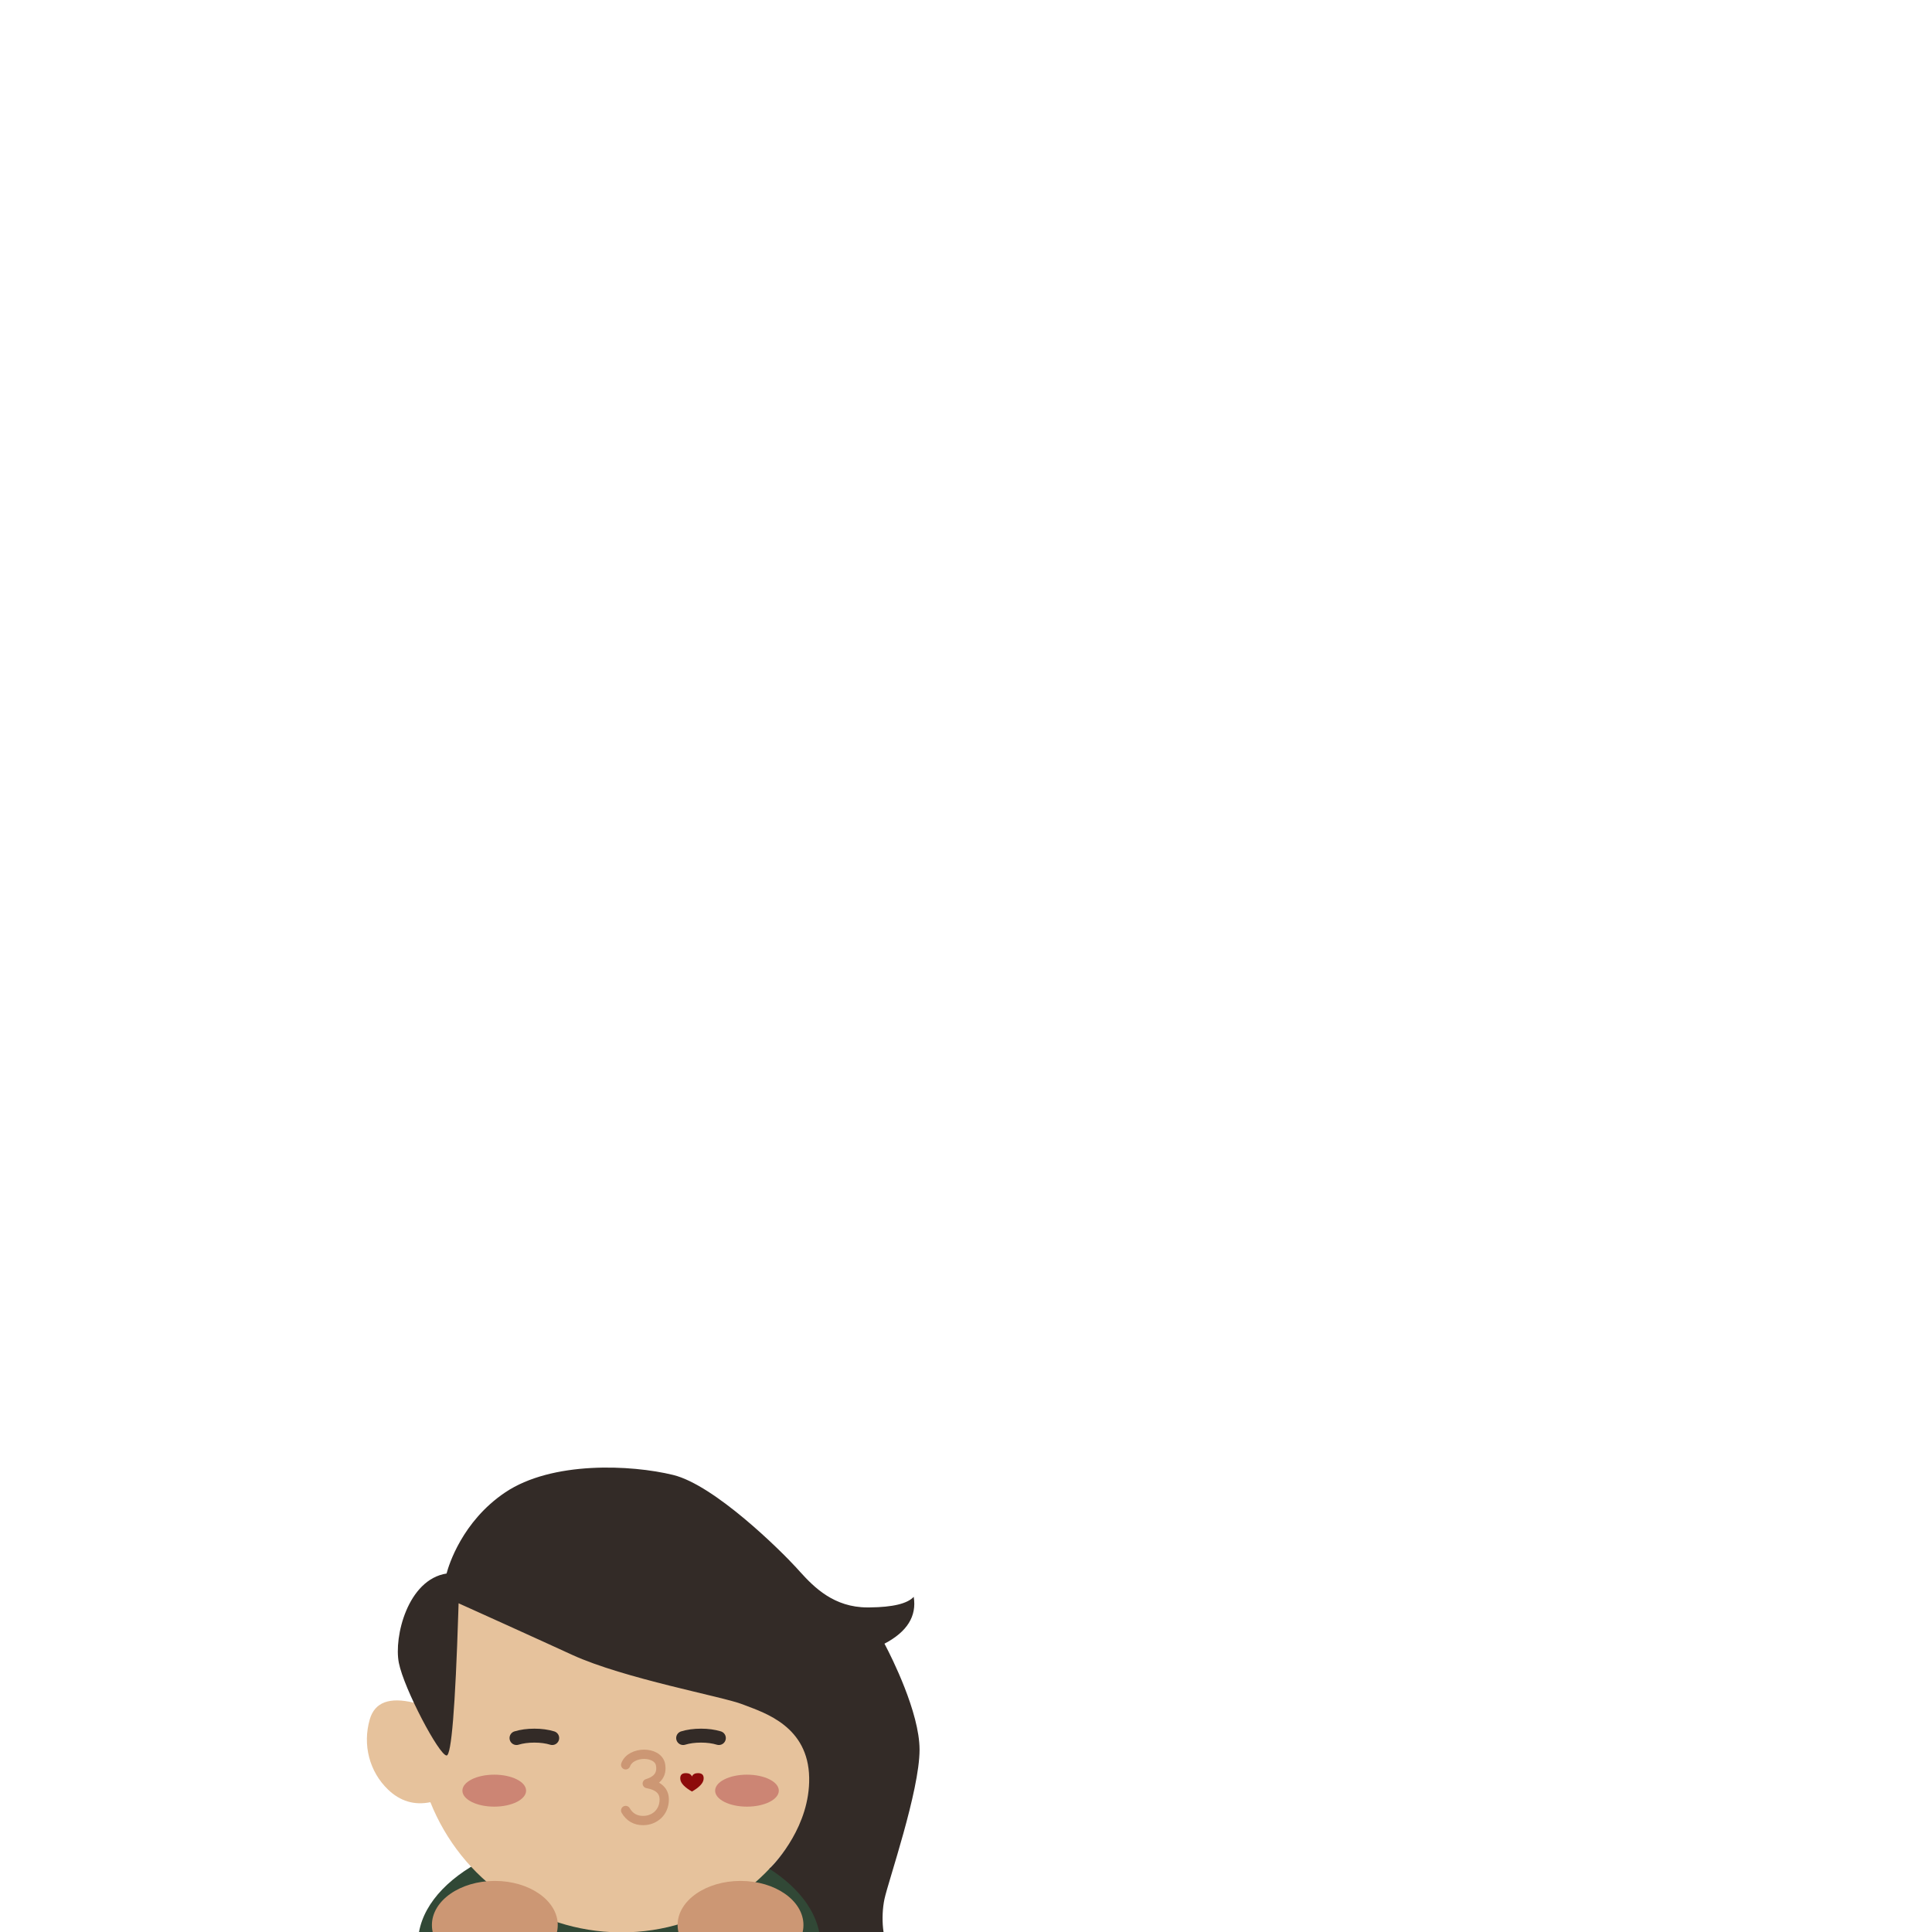
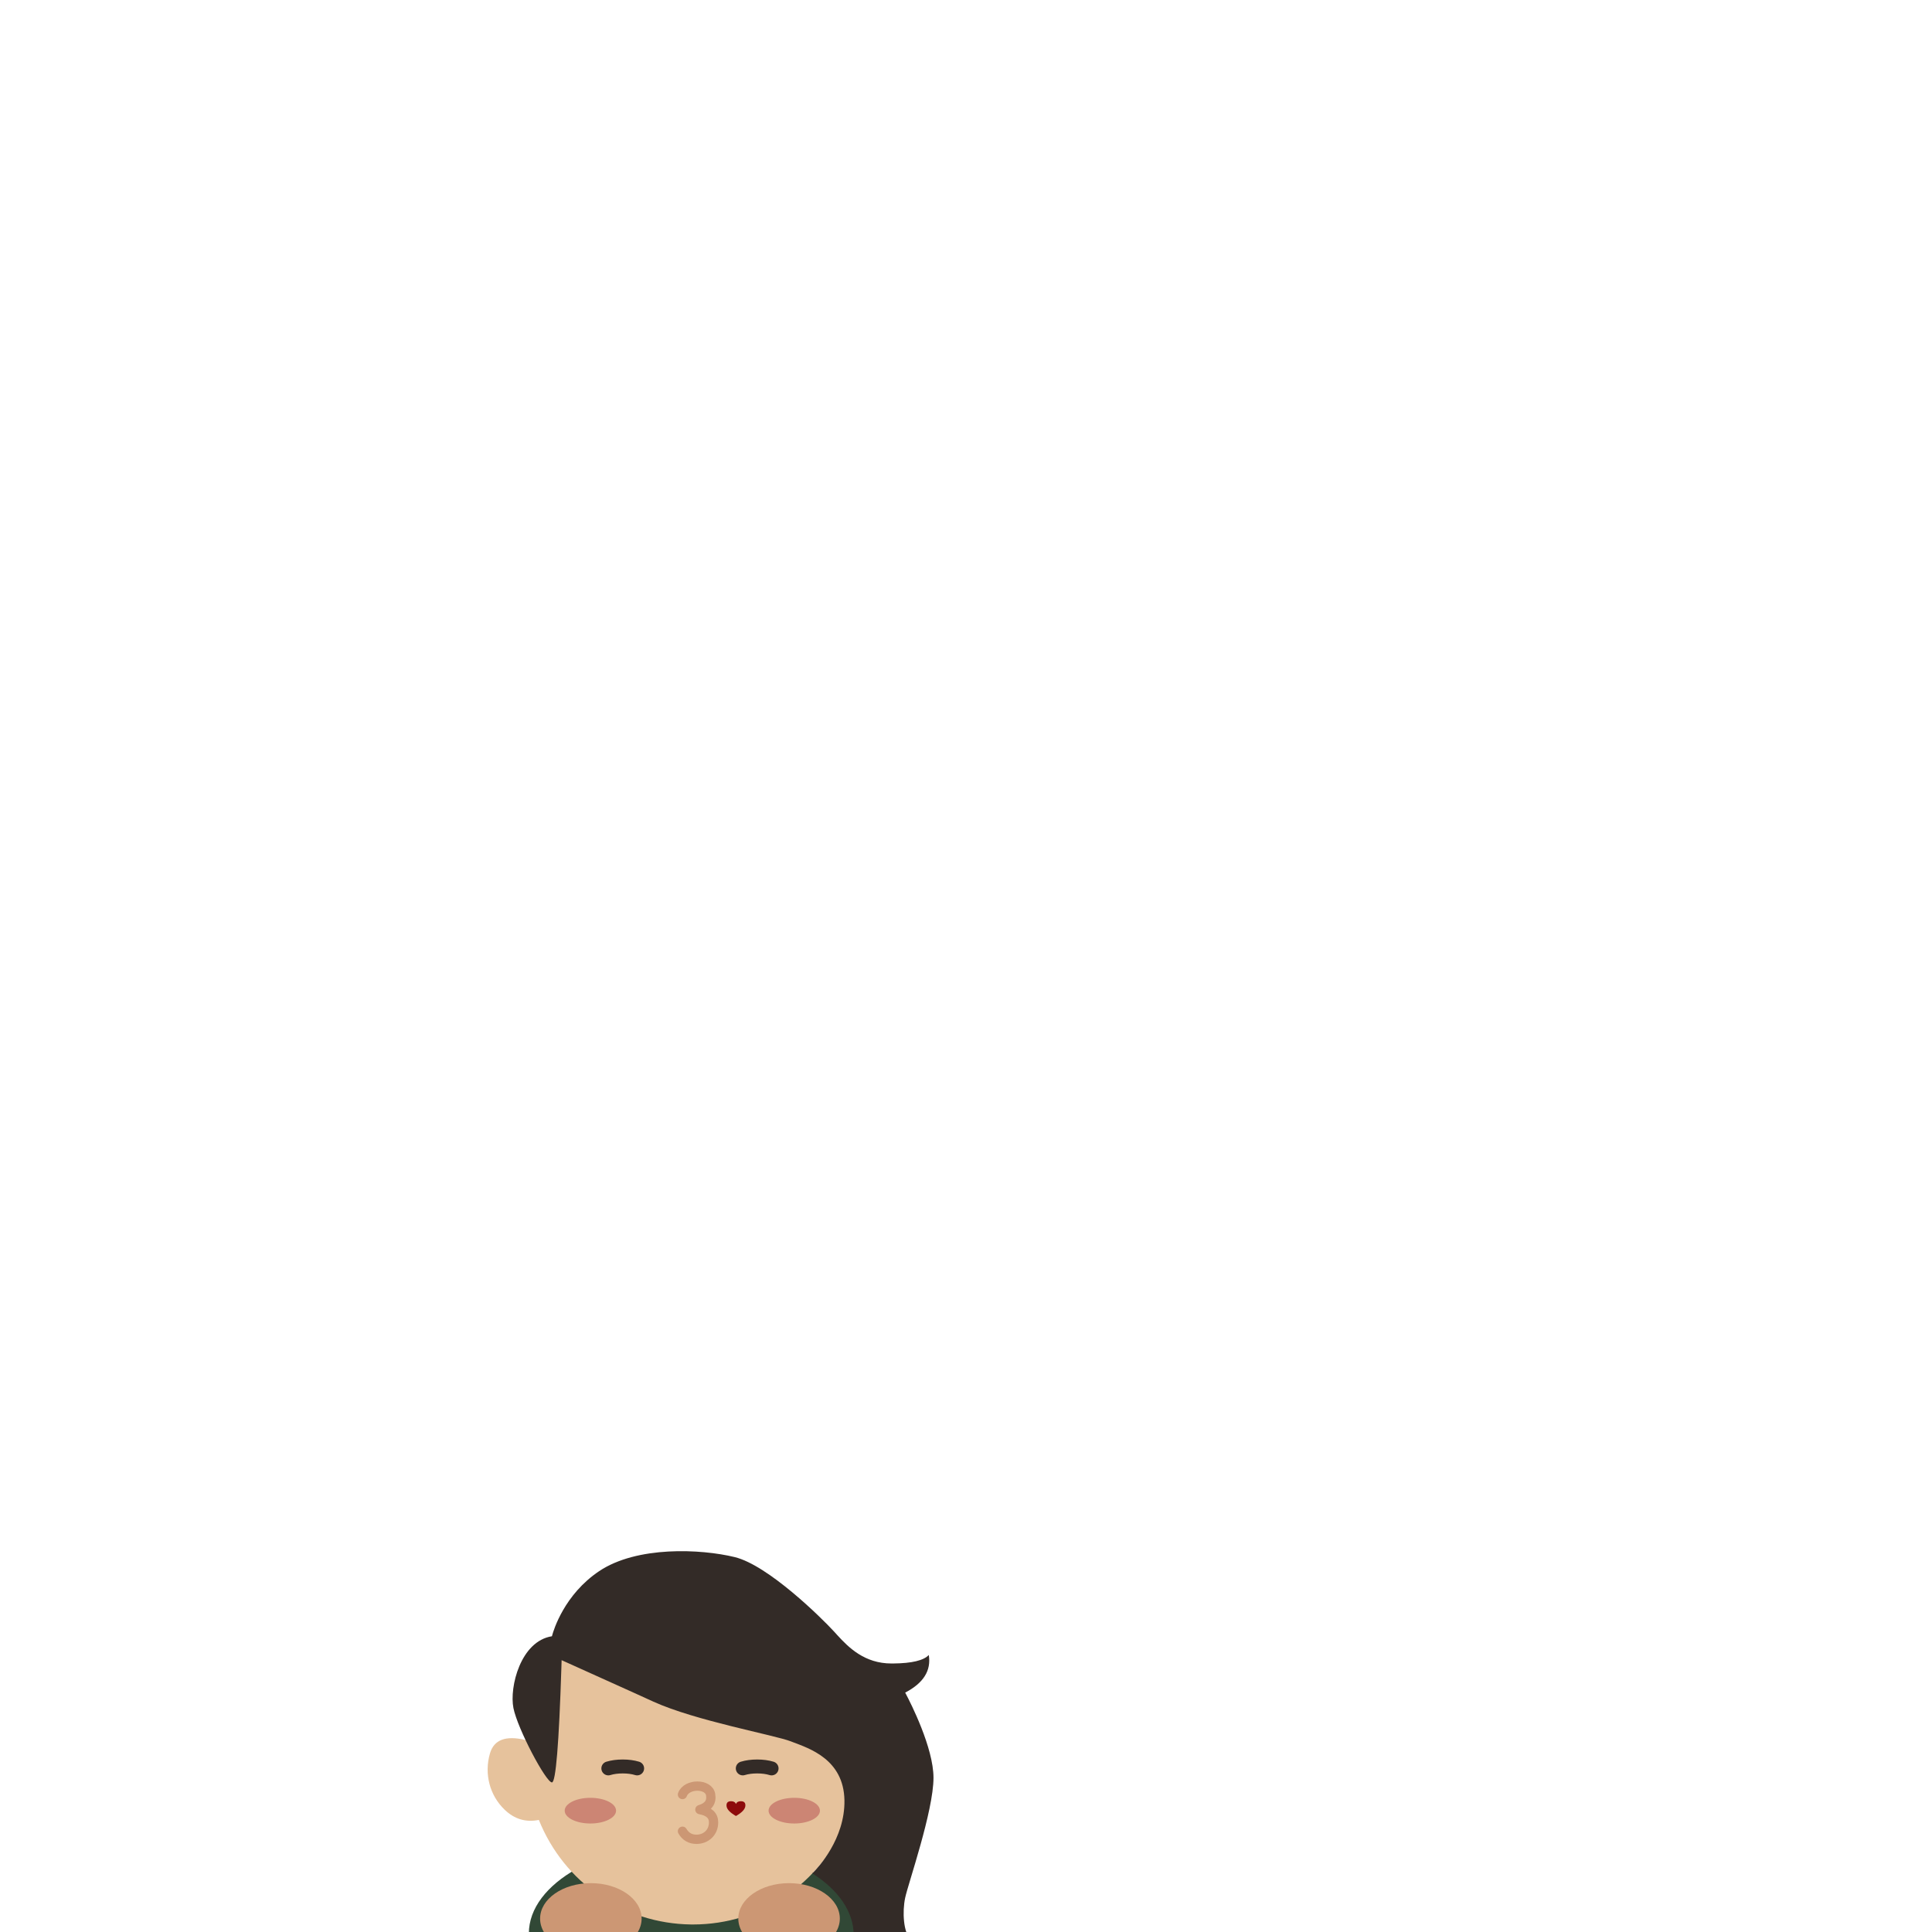
<svg xmlns="http://www.w3.org/2000/svg" width="416px" height="416px" viewBox="0 0 416 416" version="1.1">
  <g id="Artboard" stroke="none" stroke-width="1" fill="none" fill-rule="evenodd">
-     <g id="Mini" transform="translate(78, 312)">
+     <g id="Mini" transform="translate(104, 330)">
      <g id="Ashley" transform="translate(1, 4)">
-         <ellipse id="Body" fill="#314836" cx="54.5" cy="102.5" rx="43.5" ry="24.5" />
+         <ellipse id="Body" fill="#314836" cx="43.966" cy="82.323" rx="35.092" ry="19.677" />
        <g id="Head">
-           <path d="M54.298,100.078 C36.262,99.86 20.402,88.856 13.666,72.05 C10.213,72.756 7.174,71.849 4.549,69.329 C0.546,65.485 -0.969,59.71 0.622,54.209 C1.682,50.542 4.845,49.349 10.112,50.628 C11.322,25.407 31.123,5.357 54.845,5.357 C78.443,5.357 98.144,25.407 99.347,50.628 C104.587,49.349 107.734,50.542 108.788,54.209 C110.37,59.71 108.863,65.485 104.881,69.329 C102.27,71.849 99.247,72.756 95.812,72.05 C89.043,89.026 73.011,100.082 54.845,100.082 L54.298,100.078 Z" fill="#E6C29C" />
-           <ellipse id="Blush" fill="#CC8574" cx="27.422" cy="69.566" rx="6.856" ry="3.443" />
-           <ellipse id="Blush" fill="#CC8574" cx="81.839" cy="69.566" rx="6.856" ry="3.443" />
-           <path d="M86.659,86.377 L86.859,86.18 C88.166,84.863 95.416,77.086 95.233,66.769 C95.037,55.771 85.76,52.852 81.334,51.15 L80.937,50.996 C76.697,49.313 55.424,45.469 44.201,40.324 L39.03,37.959 C33.003,35.209 26.574,32.296 19.744,29.22 L19.683,31.157 C19.028,51.716 18.188,61.995 17.162,61.995 C15.574,61.995 7.99,47.65 6.88,42.047 C5.77,36.445 8.792,24.112 17.162,22.809 L17.212,22.611 C17.611,21.128 20.475,11.61 29.761,5.357 C39.855,-1.439 56.89,-0.623 65.937,1.586 C74.893,3.774 89.179,17.958 92.424,21.511 L93.328,22.509 C96.337,25.82 100.6,30.111 107.784,30.111 L108.301,30.109 C113.237,30.06 116.385,29.3 117.743,27.83 C118.422,32.005 116.321,35.368 111.442,37.919 L111.653,38.317 C112.878,40.65 119,52.717 119,60.745 C119,69.666 112.249,89.102 111.442,92.916 C110.635,96.731 111,102.237 112.825,104 L97.693,104 L97.656,103.942 L97.67,103.737 C97.685,103.467 97.693,103.195 97.693,102.923 C97.693,96.568 93.525,90.773 86.676,86.391" id="Path" fill="#332B27" />
+           <path d="M43.803,80.378 C29.253,80.202 16.459,71.365 11.024,57.867 C8.239,58.434 5.787,57.706 3.67,55.681 C0.441,52.594 -0.781,47.956 0.501,43.538 C1.357,40.593 3.909,39.634 8.158,40.662 C9.134,20.405 25.108,4.303 44.245,4.303 C63.282,4.303 79.175,20.405 80.145,40.662 C84.372,39.634 86.911,40.593 87.762,43.538 C89.038,47.956 87.822,52.594 84.61,55.681 C82.504,57.706 80.065,58.434 77.294,57.867 C71.833,71.501 58.9,80.38 44.245,80.38 L43.803,80.378 Z" fill="#E6C29C" />
+           <ellipse id="Blush" fill="#CC8574" cx="22.122" cy="55.872" rx="5.531" ry="2.765" />
+           <ellipse id="Blush" fill="#CC8574" cx="66.021" cy="55.872" rx="5.531" ry="2.765" />
+           <path d="M69.91,69.374 L70.071,69.215 C71.125,68.158 76.974,61.912 76.826,53.625 C76.669,44.792 69.184,42.448 65.614,41.081 L65.294,40.957 C61.873,39.606 44.712,36.518 35.658,32.386 L31.486,30.487 C26.624,28.278 21.438,25.939 15.928,23.468 L15.879,25.024 C15.351,41.536 14.673,49.791 13.845,49.791 C12.564,49.791 6.446,38.27 5.55,33.77 C4.654,29.271 7.093,19.365 13.845,18.319 L13.885,18.16 C14.207,16.969 16.518,9.324 24.009,4.303 C32.152,-1.155 45.894,-0.501 53.193,1.274 C60.418,3.031 71.943,14.423 74.561,17.276 L75.29,18.078 C77.718,20.737 81.156,24.184 86.951,24.184 L87.369,24.182 C91.351,24.142 93.89,23.532 94.986,22.352 C95.534,25.705 93.839,28.405 89.903,30.454 L90.073,30.774 C91.061,32.648 96,42.34 96,48.788 C96,55.952 90.554,71.562 89.903,74.626 C89.251,77.689 89.546,82.112 91.018,83.528 L78.811,83.528 L78.781,83.481 L78.792,83.316 C78.805,83.099 78.811,82.881 78.811,82.663 C78.811,77.559 75.449,72.905 69.924,69.385" id="Path" fill="#332B27" />
        </g>
-         <g id="Hands" transform="translate(14, 89)" fill="#CC9774">
-           <ellipse id="Left" cx="13.548" cy="9.5" rx="13.548" ry="9.5" />
-           <ellipse id="Right" cx="66.452" cy="9.5" rx="13.548" ry="9.5" />
+         <g id="Hands" transform="translate(11.2941, 71.4803)" fill="#CC9774">
+           <ellipse id="Left" cx="10.93" cy="7.63" rx="10.93" ry="7.63" />
+           <ellipse id="Right" cx="53.608" cy="7.63" rx="10.93" ry="7.63" />
        </g>
-         <g id="Expressions" transform="translate(32, 54)">
-           <g id="Kiss" transform="translate(0.2136, 3.7184)">
-             <path d="M0,0.519 C1.133,0.173 2.415,0 3.845,0 C5.275,0 6.556,0.173 7.689,0.519" id="Left-Eye" stroke="#332B27" stroke-width="3" stroke-linecap="round" />
-             <path d="M35.883,0.519 C37.017,0.173 38.298,0 39.728,0 C41.158,0 42.44,0.173 43.573,0.519" id="Right-Eye" stroke="#332B27" stroke-width="3" stroke-linecap="round" />
-             <path d="M23.506,6.281 C24.608,3.263 30.494,3.263 31.018,6.281 C31.367,8.292 30.413,9.639 28.156,10.32 C30.591,10.764 31.808,11.906 31.808,13.745 C31.808,16.504 29.732,18.282 27.255,18.282 C25.603,18.282 24.354,17.561 23.506,16.119" id="Mouth" stroke="#CC9774" stroke-width="2" stroke-linecap="round" stroke-linejoin="round" />
-             <path d="M39.089,8.073 C40.138,8.073 40.364,8.688 40.283,9.408 C40.187,10.265 39.335,11.141 37.779,12.037 C36.224,11.141 35.371,10.265 35.275,9.408 C35.194,8.688 35.42,8.073 36.469,8.073 C37.138,8.073 37.574,8.315 37.779,8.797 C37.984,8.315 38.42,8.073 39.089,8.073 Z" id="Heart" fill="#8D0B0B" />
+         <g id="Expressions" transform="translate(25.8151, 43.3701)">
+           <g id="Kiss" transform="translate(0.1723, 2.9864)">
+             <path d="M0,0.417 C0.914,0.139 1.948,0 3.102,0 C4.255,0 5.289,0.139 6.203,0.417" id="Left-Eye" stroke="#332B27" stroke-width="3" stroke-linecap="round" />
+             <path d="M28.948,0.417 C29.862,0.139 30.896,0 32.05,0 C33.203,0 34.237,0.139 35.151,0.417" id="Right-Eye" stroke="#332B27" stroke-width="3" stroke-linecap="round" />
+             <path d="M15.963,6.044 C16.852,3.621 21.6,3.621 22.023,6.044 C22.304,7.66 21.535,8.742 19.714,9.289 C21.678,9.645 22.661,10.562 22.661,12.039 C22.661,14.255 20.985,15.683 18.987,15.683 C17.654,15.683 16.647,15.104 15.963,13.946" id="Mouth" stroke="#CC9774" stroke-width="2" stroke-linecap="round" stroke-linejoin="round" />
+             <path d="M28.534,7.484 C29.38,7.484 29.562,7.977 29.497,8.556 C29.42,9.244 28.732,9.948 27.477,10.668 C26.223,9.948 25.534,9.244 25.457,8.556 C25.392,7.977 25.574,7.484 26.42,7.484 C26.96,7.484 27.312,7.678 27.477,8.066 C27.642,7.678 27.995,7.484 28.534,7.484 Z" id="Heart" fill="#8D0B0B" />
          </g>
        </g>
      </g>
    </g>
  </g>
</svg>
